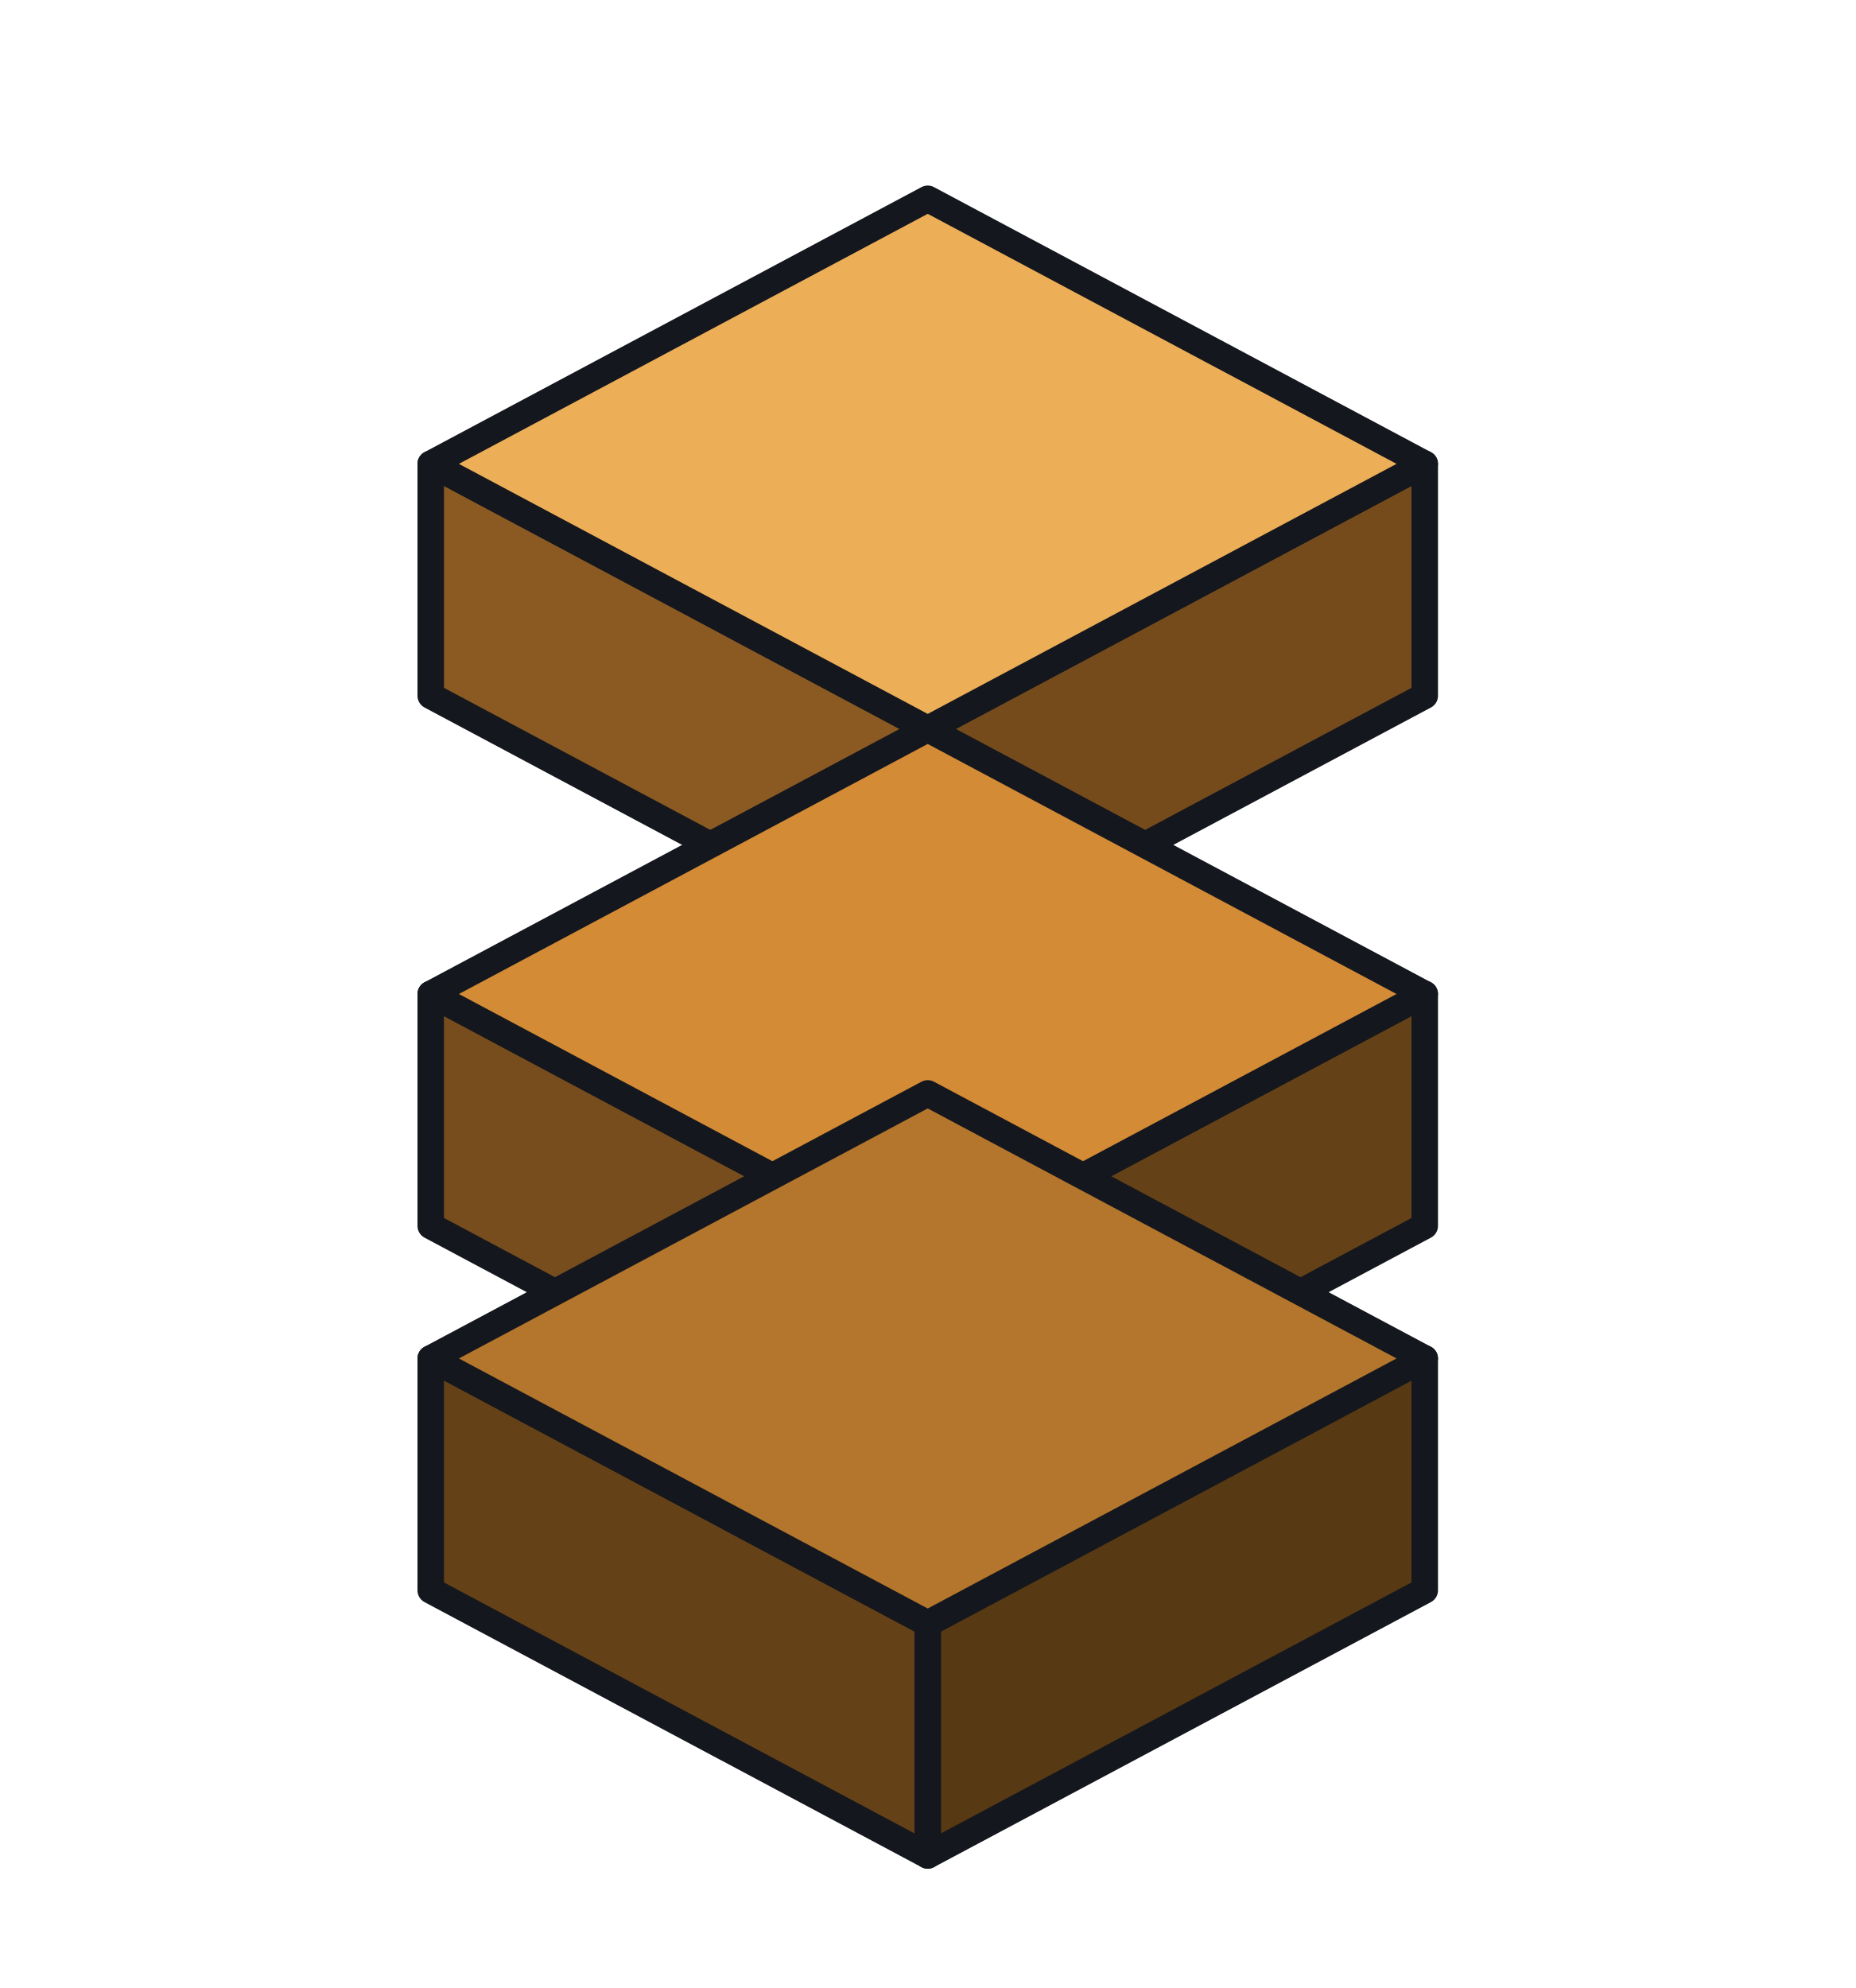
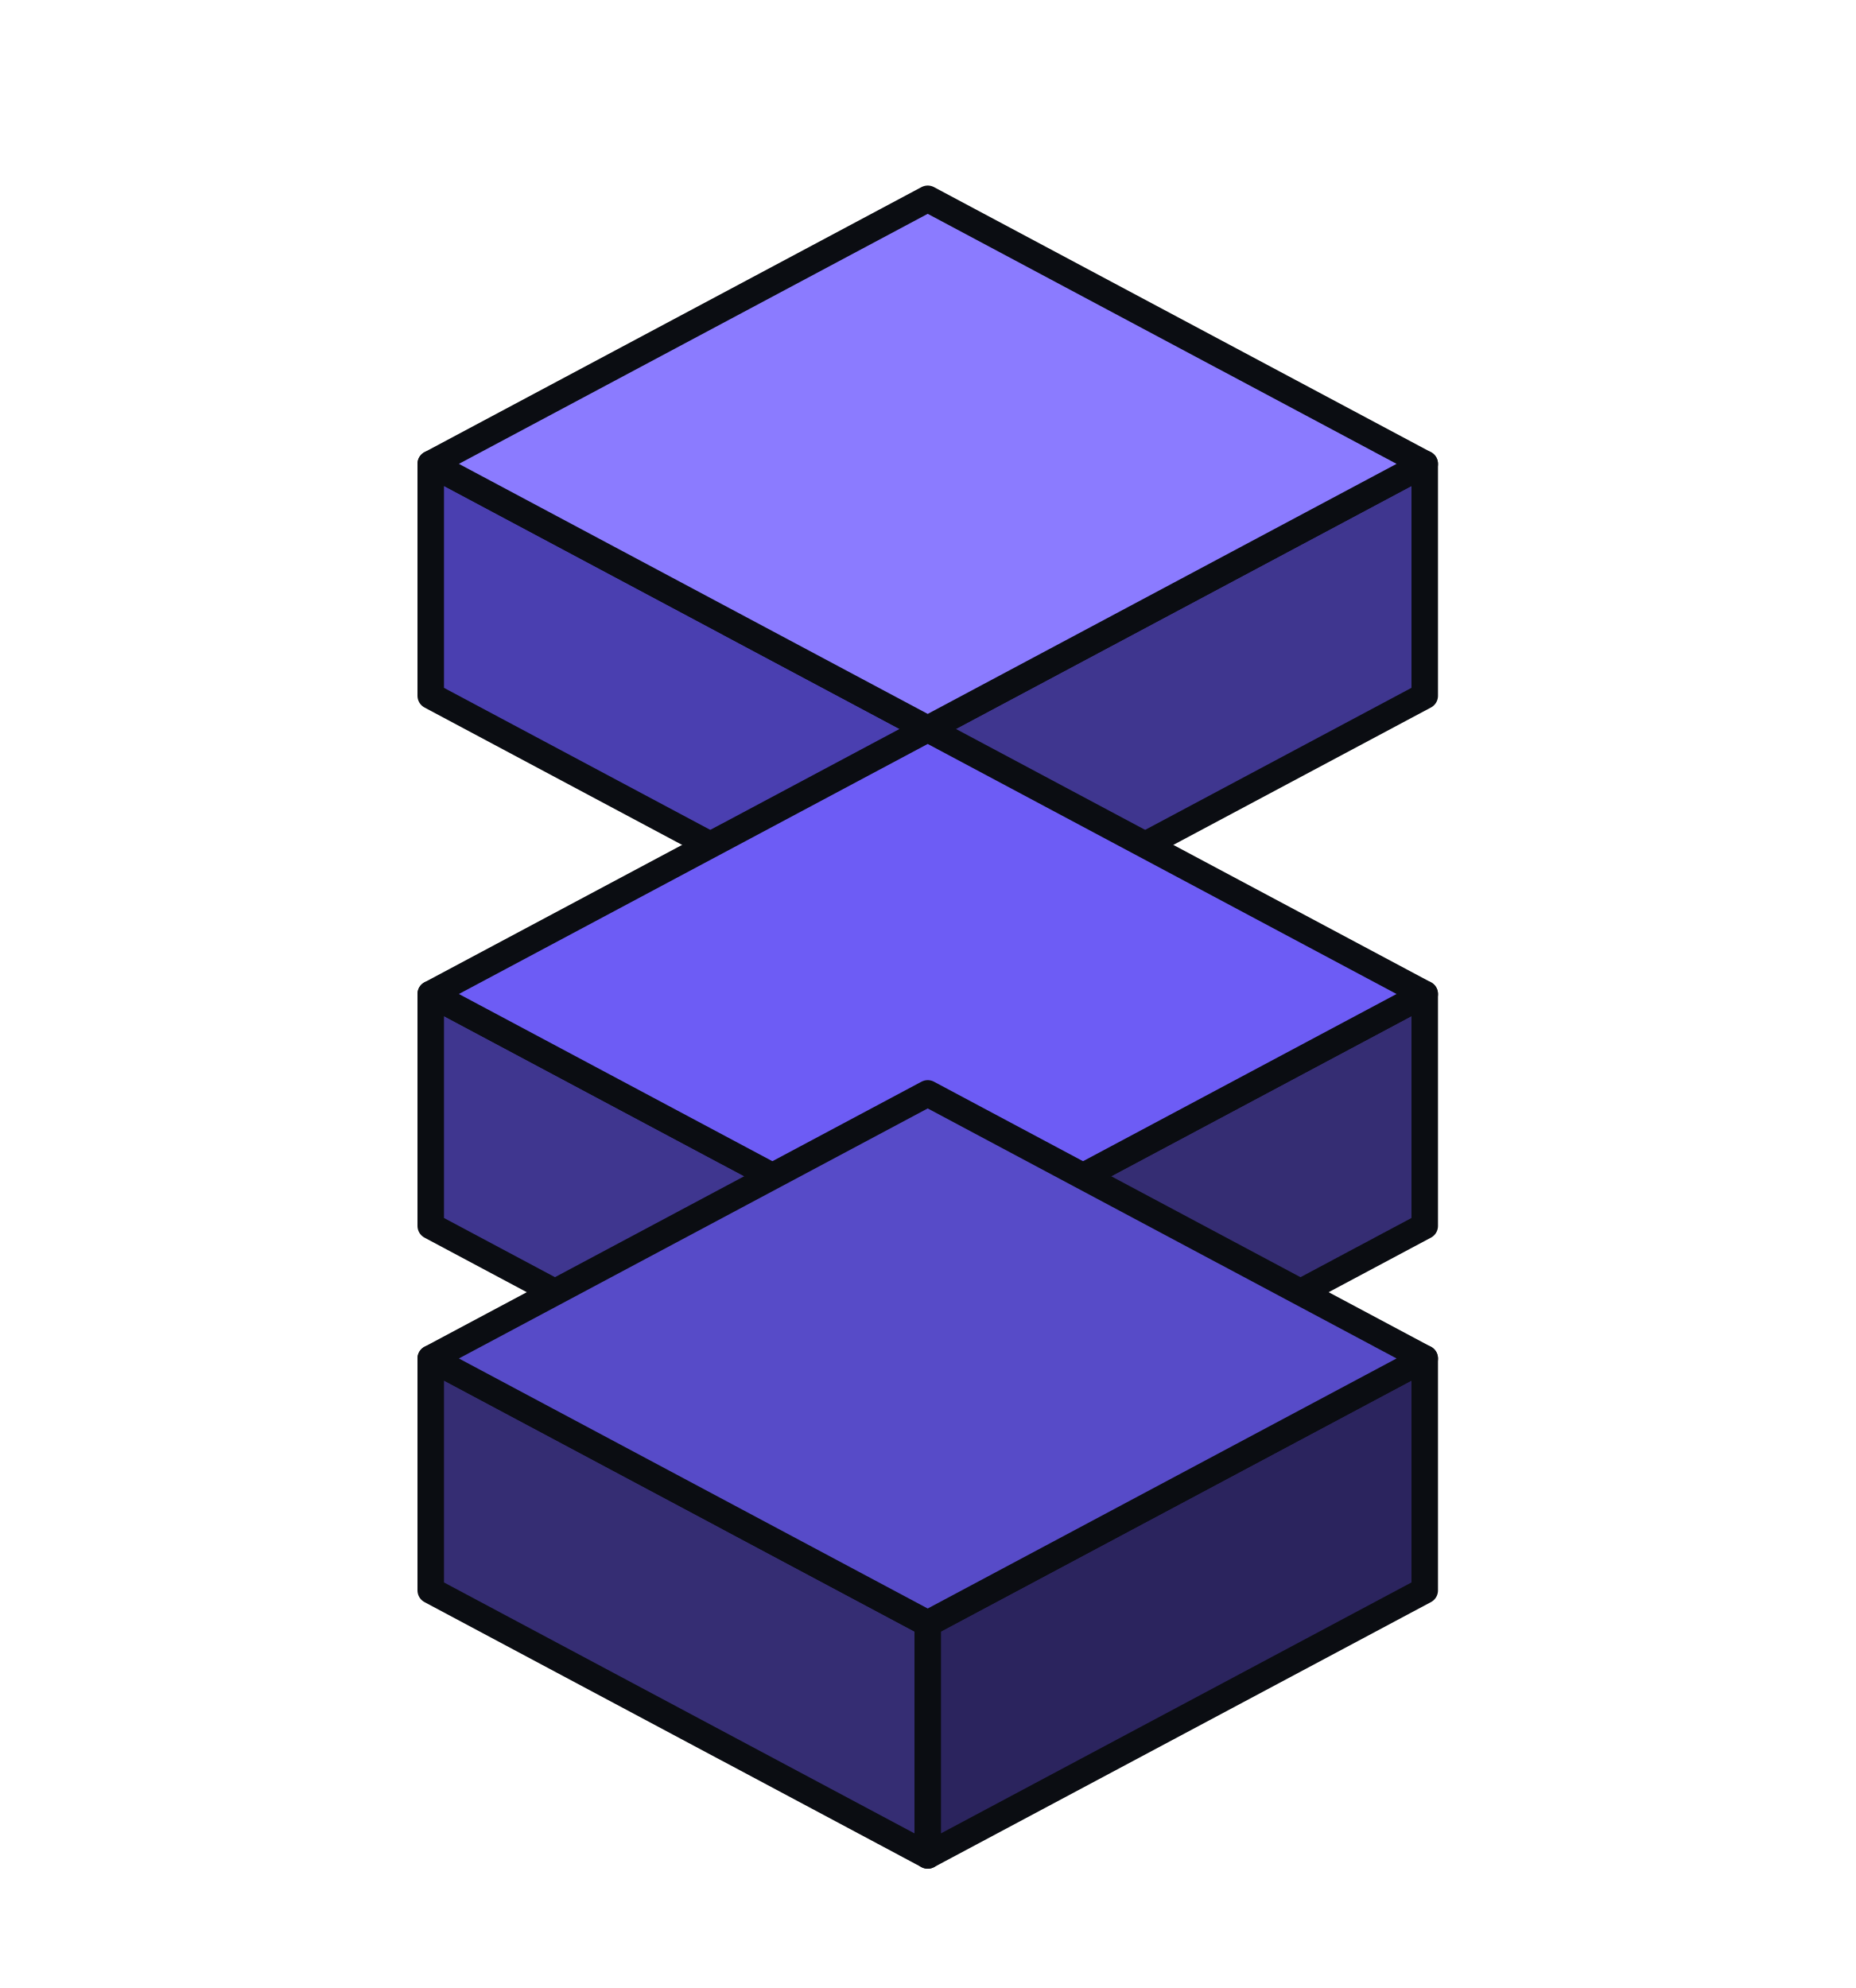
<svg xmlns="http://www.w3.org/2000/svg" viewBox="0 0 112 120" width="112" height="120" role="img" aria-label="CAPAS">
-   <g stroke="#15171e" stroke-width="1.6" stroke-linejoin="round">
-     <polygon points="26,28 56,44 56,58 26,42" fill="#8a5a22" />
-     <polygon points="56,44 86,28 86,42 56,58" fill="#754b1c" />
-     <polygon points="56,12 86,28 56,44 26,28" fill="#ecae57" />
-     <polygon points="26,60 56,76 56,90 26,74" fill="#774d1d" />
-     <polygon points="56,76 86,60 86,74 56,90" fill="#654117" />
-     <polygon points="56,44 86,60 56,76 26,60" fill="#d38b36" />
-     <polygon points="26,82 56,98 56,112 26,96" fill="#654117" />
-     <polygon points="56,98 86,82 86,96 56,112" fill="#573913" />
-     <polygon points="56,66 86,82 56,98 26,82" fill="#b4762c" />
+   <g stroke="#0b0d12" stroke-width="1.6" stroke-linejoin="round">
+     <polygon points="26,28 56,44 56,58 26,42" fill="#4a3fb0" />
+     <polygon points="56,44 86,28 86,42 56,58" fill="#3f368f" />
+     <polygon points="56,12 86,28 56,44 26,28" fill="#8b7bff" />
+     <polygon points="26,60 56,76 56,90 26,74" fill="#3f368f" />
+     <polygon points="56,76 86,60 86,74 56,90" fill="#352d73" />
+     <polygon points="56,44 86,60 56,76 26,60" fill="#6d5cf5" />
+     <polygon points="26,82 56,98 56,112 26,96" fill="#352d73" />
+     <polygon points="56,98 86,82 86,96 56,112" fill="#2b245e" />
+     <polygon points="56,66 86,82 56,98 26,82" fill="#574bc8" />
  </g>
</svg>
